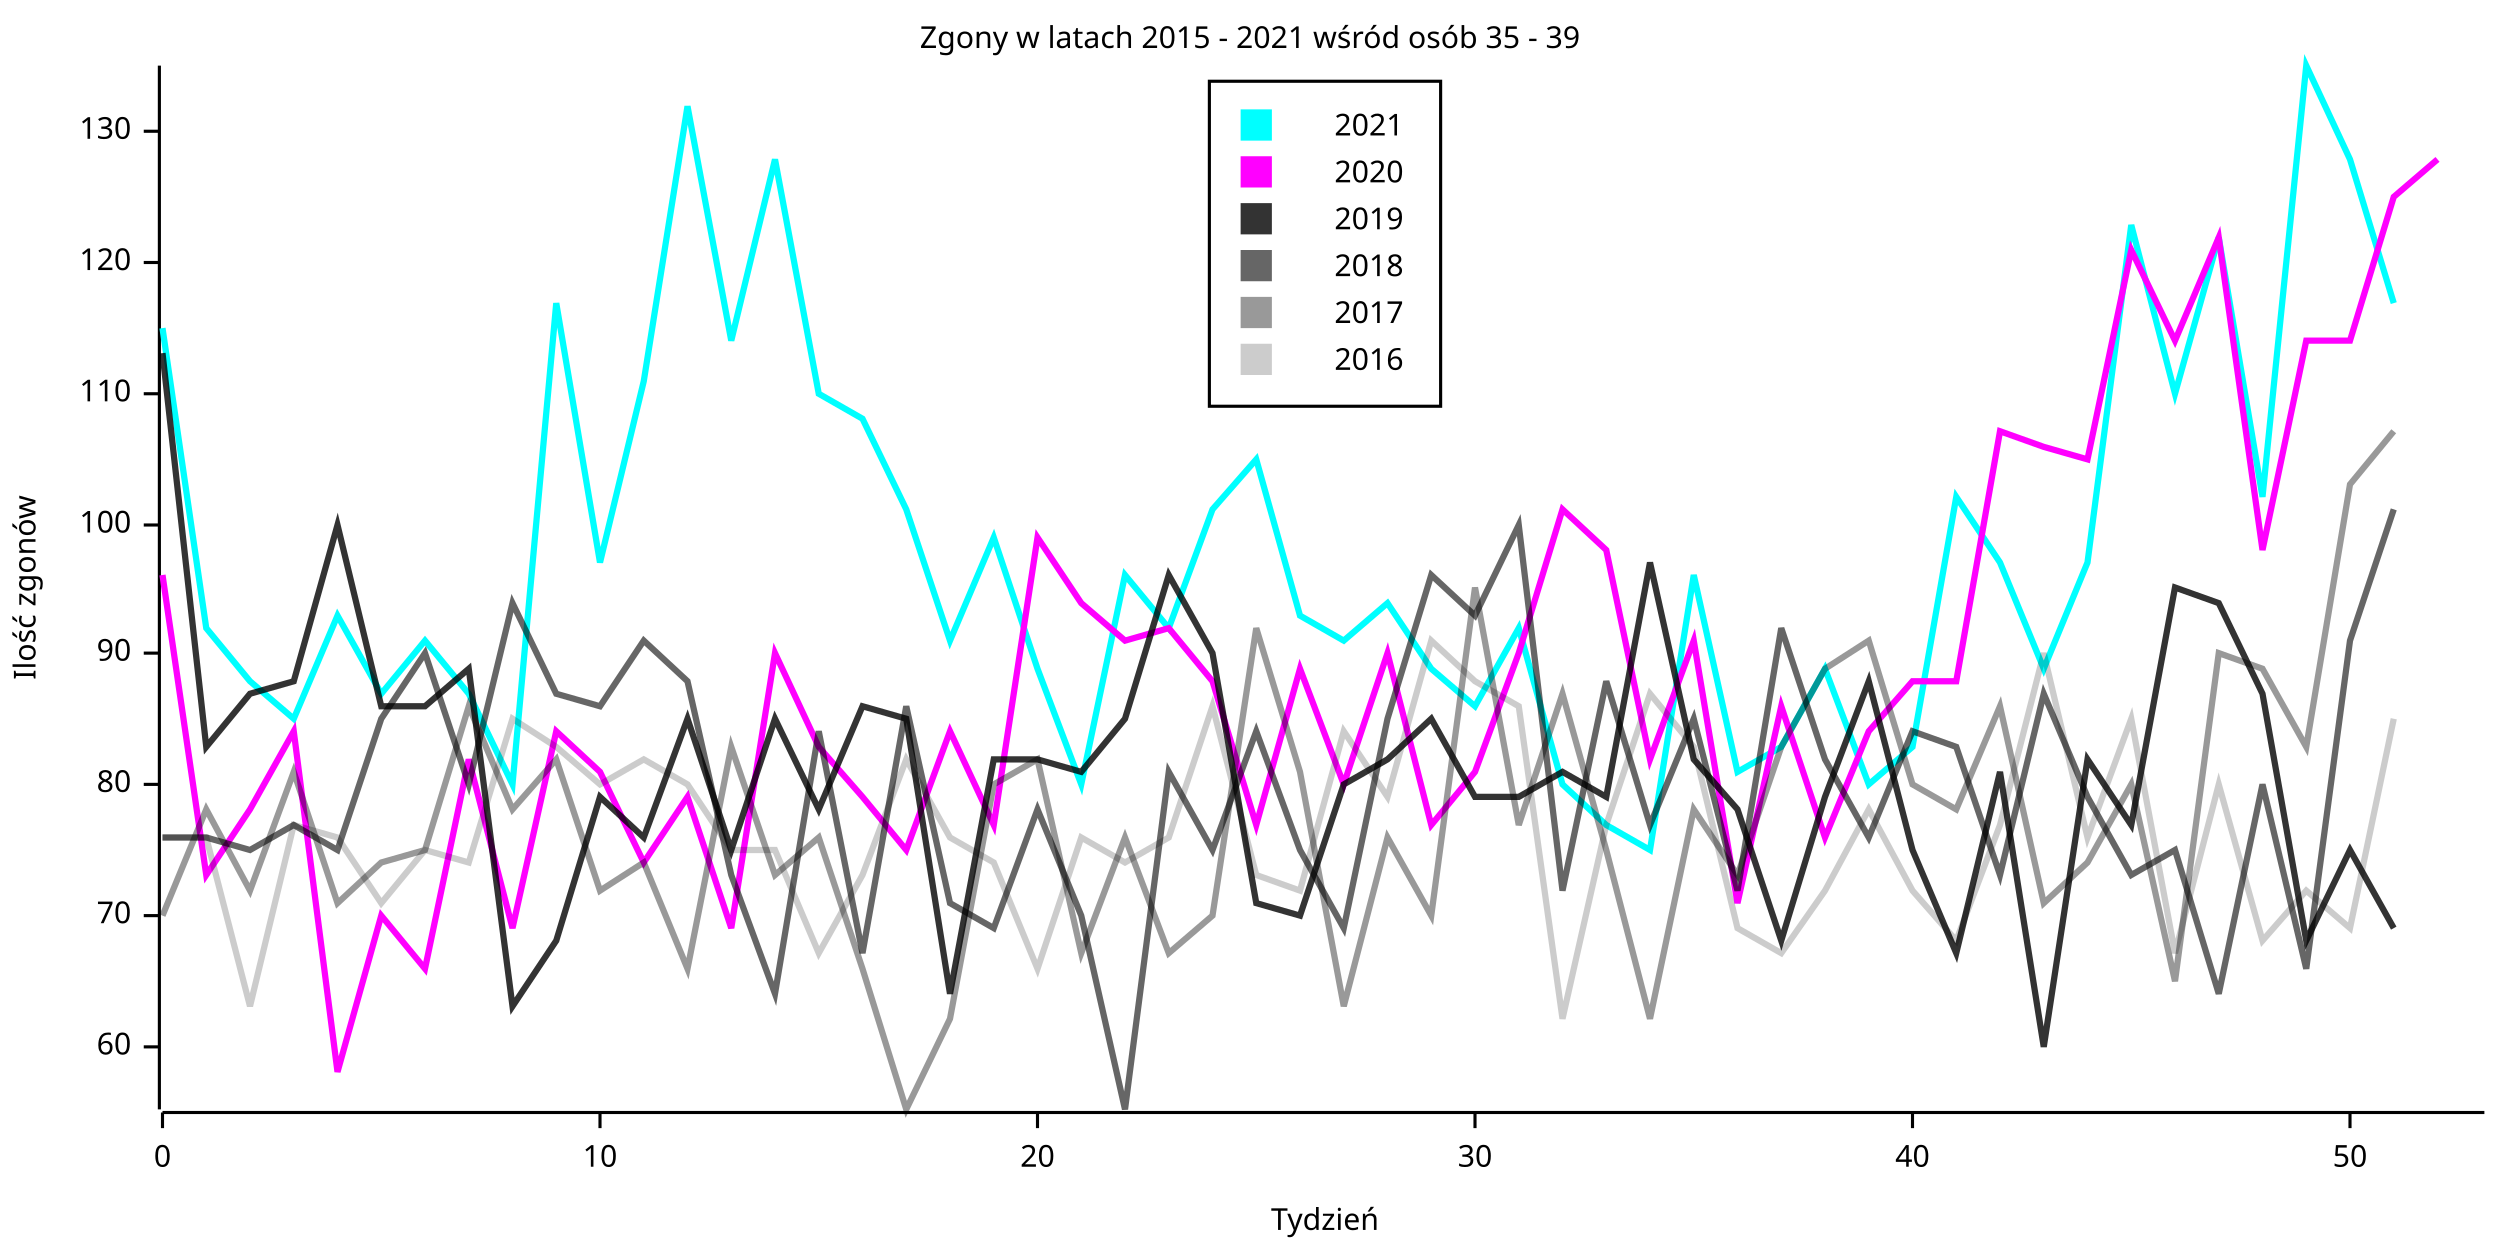
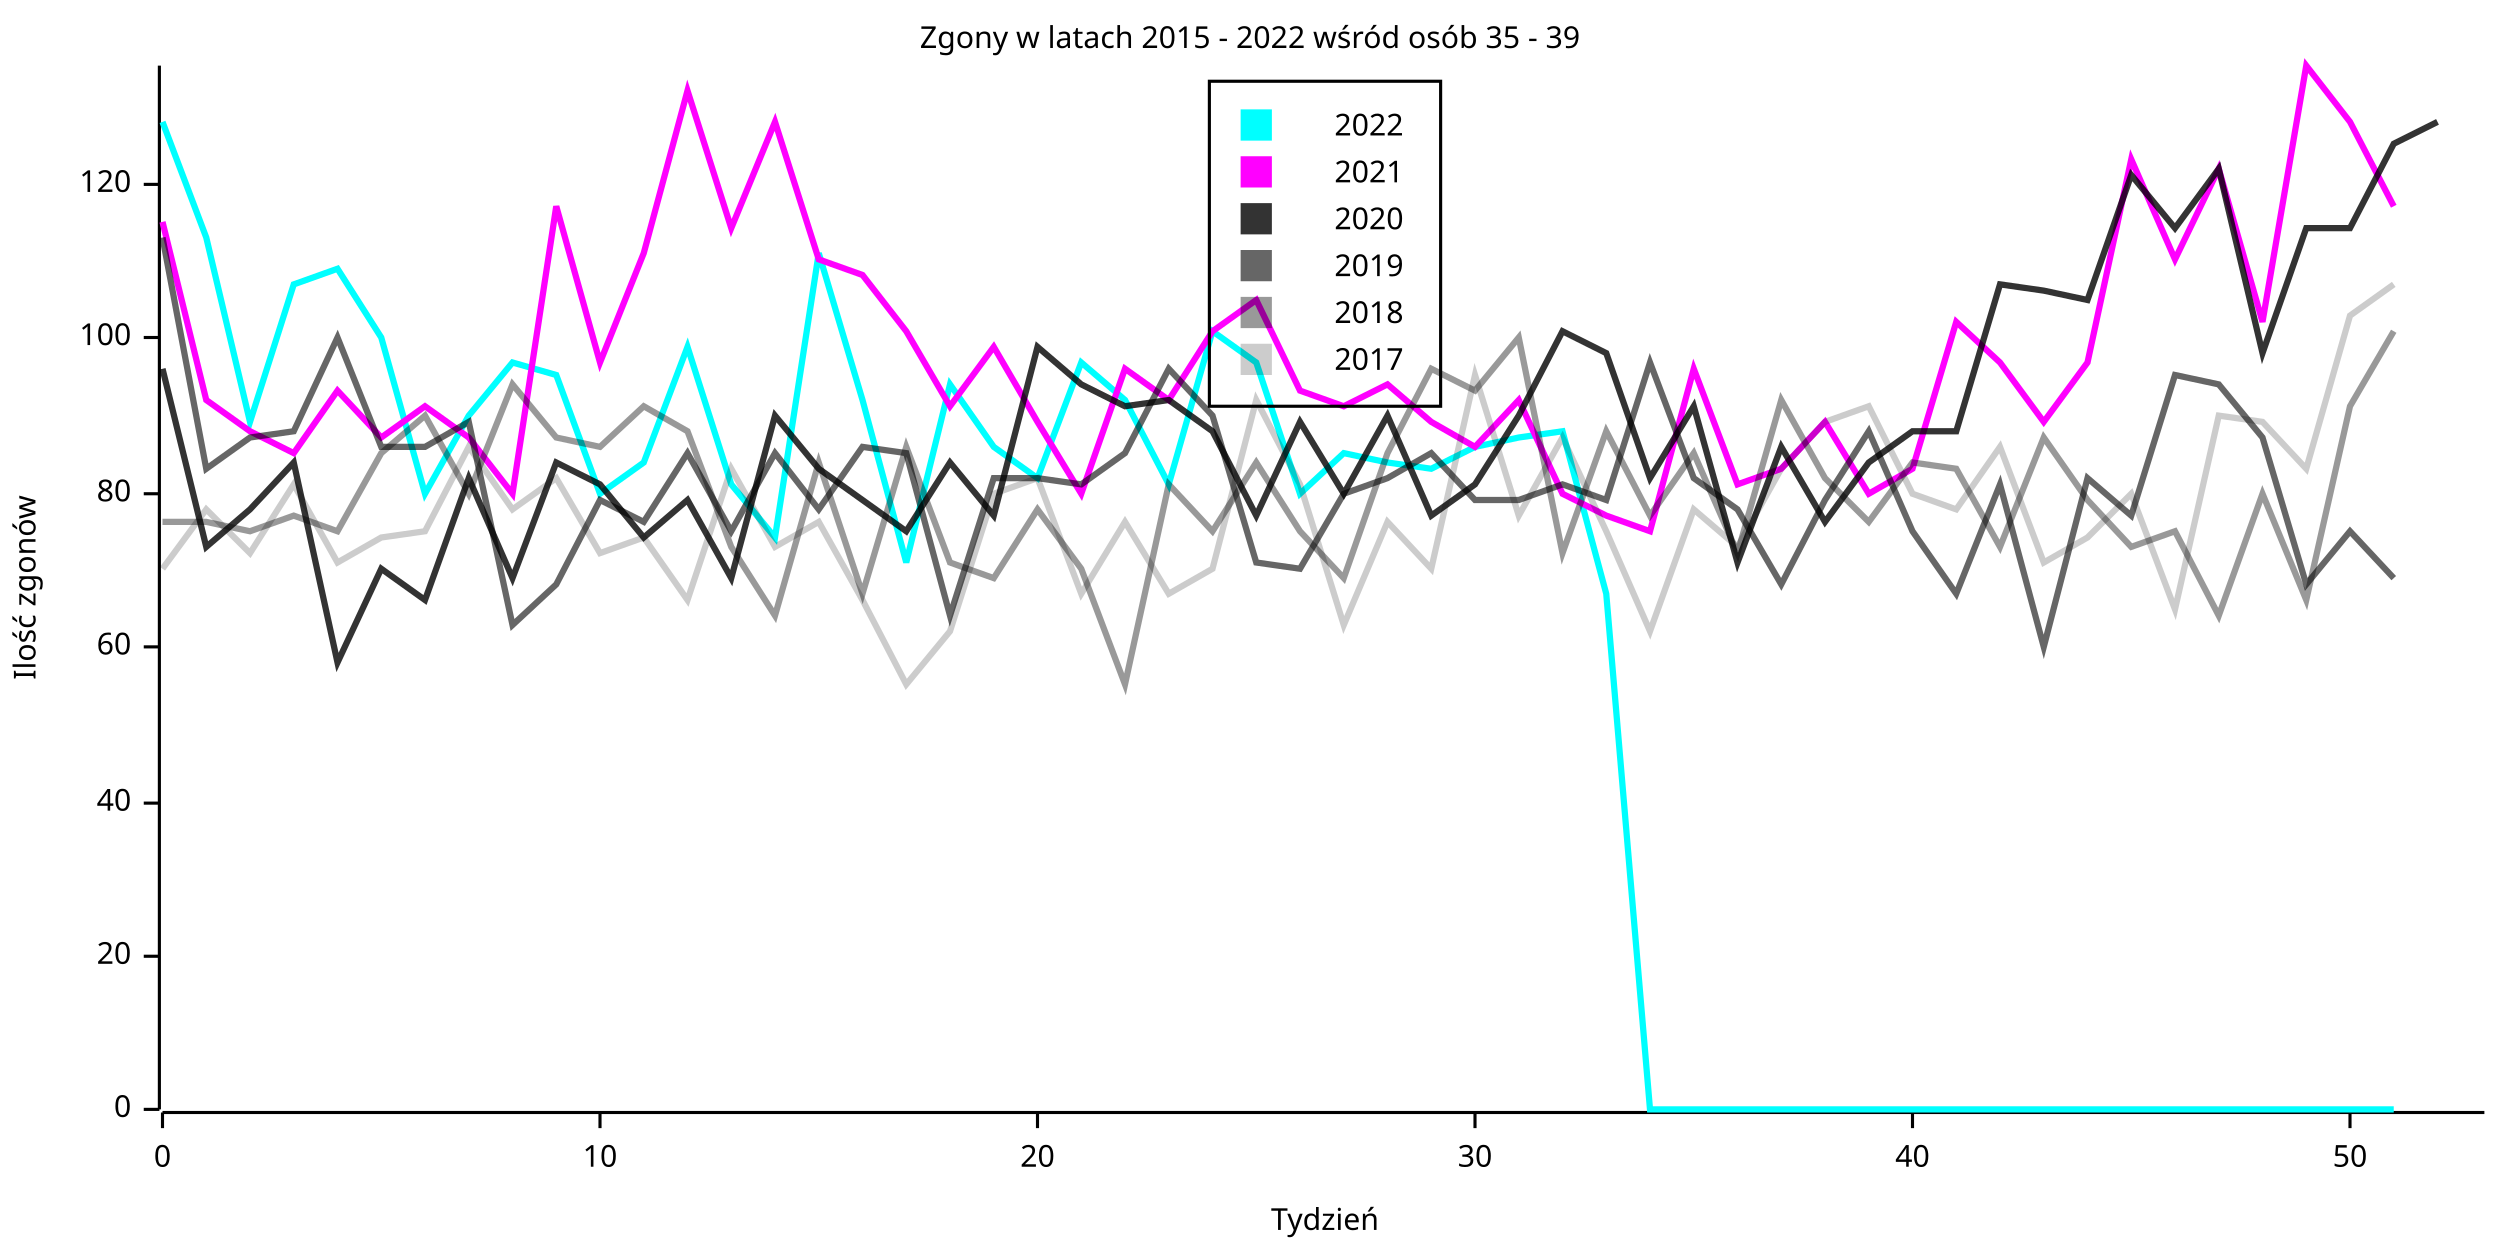
<svg xmlns="http://www.w3.org/2000/svg" width="800" height="400" viewBox="0 0 800 400">
  <rect x="0" y="0" width="800" height="400" opacity="1" fill="#FFFFFF" stroke="none" />
  <text x="400" y="8" dy="0.76em" text-anchor="middle" font-family="sans-serif" font-size="9.677" opacity="1" fill="#000000">
- Zgony w latach 2015 - 2021 wśród osób 35 - 39
+ Zgony w latach 2015 - 2022 wśród osób 35 - 39
</text>
  <text x="4" y="188" dy="0.76em" text-anchor="middle" font-family="sans-serif" font-size="9.677" opacity="1" fill="#000000" transform="rotate(270, 4, 188)">
Ilość zgonów
</text>
  <text x="424" y="396" dy="-0.5ex" text-anchor="middle" font-family="sans-serif" font-size="9.677" opacity="1" fill="#000000">
Tydzień
</text>
  <polyline fill="none" opacity="1" stroke="#000000" stroke-width="1" points="51,21 51,355 " />
-   <text x="42" y="335" dy="0.5ex" text-anchor="end" font-family="sans-serif" font-size="9.677" opacity="1" fill="#000000">
+   <text x="42" y="355" dy="0.5ex" text-anchor="end" font-family="sans-serif" font-size="9.677" opacity="1" fill="#000000">
+ 0
+ </text>
+   <polyline fill="none" opacity="1" stroke="#000000" stroke-width="1" points="46,355 51,355 " />
+   <text x="42" y="306" dy="0.5ex" text-anchor="end" font-family="sans-serif" font-size="9.677" opacity="1" fill="#000000">
+ 20
+ </text>
+   <polyline fill="none" opacity="1" stroke="#000000" stroke-width="1" points="46,306 51,306 " />
+   <text x="42" y="257" dy="0.5ex" text-anchor="end" font-family="sans-serif" font-size="9.677" opacity="1" fill="#000000">
+ 40
+ </text>
+   <polyline fill="none" opacity="1" stroke="#000000" stroke-width="1" points="46,257 51,257 " />
+   <text x="42" y="207" dy="0.5ex" text-anchor="end" font-family="sans-serif" font-size="9.677" opacity="1" fill="#000000">
60
</text>
-   <polyline fill="none" opacity="1" stroke="#000000" stroke-width="1" points="46,335 51,335 " />
-   <text x="42" y="293" dy="0.5ex" text-anchor="end" font-family="sans-serif" font-size="9.677" opacity="1" fill="#000000">
- 70
- </text>
-   <polyline fill="none" opacity="1" stroke="#000000" stroke-width="1" points="46,293 51,293 " />
-   <text x="42" y="251" dy="0.5ex" text-anchor="end" font-family="sans-serif" font-size="9.677" opacity="1" fill="#000000">
+   <polyline fill="none" opacity="1" stroke="#000000" stroke-width="1" points="46,207 51,207 " />
+   <text x="42" y="158" dy="0.5ex" text-anchor="end" font-family="sans-serif" font-size="9.677" opacity="1" fill="#000000">
80
</text>
-   <polyline fill="none" opacity="1" stroke="#000000" stroke-width="1" points="46,251 51,251 " />
-   <text x="42" y="209" dy="0.5ex" text-anchor="end" font-family="sans-serif" font-size="9.677" opacity="1" fill="#000000">
- 90
- </text>
-   <polyline fill="none" opacity="1" stroke="#000000" stroke-width="1" points="46,209 51,209 " />
-   <text x="42" y="168" dy="0.5ex" text-anchor="end" font-family="sans-serif" font-size="9.677" opacity="1" fill="#000000">
+   <polyline fill="none" opacity="1" stroke="#000000" stroke-width="1" points="46,158 51,158 " />
+   <text x="42" y="108" dy="0.5ex" text-anchor="end" font-family="sans-serif" font-size="9.677" opacity="1" fill="#000000">
100
</text>
-   <polyline fill="none" opacity="1" stroke="#000000" stroke-width="1" points="46,168 51,168 " />
-   <text x="42" y="126" dy="0.5ex" text-anchor="end" font-family="sans-serif" font-size="9.677" opacity="1" fill="#000000">
- 110
- </text>
-   <polyline fill="none" opacity="1" stroke="#000000" stroke-width="1" points="46,126 51,126 " />
-   <text x="42" y="84" dy="0.5ex" text-anchor="end" font-family="sans-serif" font-size="9.677" opacity="1" fill="#000000">
+   <polyline fill="none" opacity="1" stroke="#000000" stroke-width="1" points="46,108 51,108 " />
+   <text x="42" y="59" dy="0.5ex" text-anchor="end" font-family="sans-serif" font-size="9.677" opacity="1" fill="#000000">
120
</text>
-   <polyline fill="none" opacity="1" stroke="#000000" stroke-width="1" points="46,84 51,84 " />
-   <text x="42" y="42" dy="0.5ex" text-anchor="end" font-family="sans-serif" font-size="9.677" opacity="1" fill="#000000">
- 130
- </text>
-   <polyline fill="none" opacity="1" stroke="#000000" stroke-width="1" points="46,42 51,42 " />
+   <polyline fill="none" opacity="1" stroke="#000000" stroke-width="1" points="46,59 51,59 " />
  <polyline fill="none" opacity="1" stroke="#000000" stroke-width="1" points="52,356 795,356 " />
  <text x="52" y="366" dy="0.76em" text-anchor="middle" font-family="sans-serif" font-size="9.677" opacity="1" fill="#000000">
0
</text>
  <polyline fill="none" opacity="1" stroke="#000000" stroke-width="1" points="52,356 52,361 " />
  <text x="192" y="366" dy="0.76em" text-anchor="middle" font-family="sans-serif" font-size="9.677" opacity="1" fill="#000000">
10
</text>
  <polyline fill="none" opacity="1" stroke="#000000" stroke-width="1" points="192,356 192,361 " />
  <text x="332" y="366" dy="0.76em" text-anchor="middle" font-family="sans-serif" font-size="9.677" opacity="1" fill="#000000">
20
</text>
  <polyline fill="none" opacity="1" stroke="#000000" stroke-width="1" points="332,356 332,361 " />
  <text x="472" y="366" dy="0.76em" text-anchor="middle" font-family="sans-serif" font-size="9.677" opacity="1" fill="#000000">
30
</text>
  <polyline fill="none" opacity="1" stroke="#000000" stroke-width="1" points="472,356 472,361 " />
  <text x="612" y="366" dy="0.76em" text-anchor="middle" font-family="sans-serif" font-size="9.677" opacity="1" fill="#000000">
40
</text>
  <polyline fill="none" opacity="1" stroke="#000000" stroke-width="1" points="612,356 612,361 " />
  <text x="752" y="366" dy="0.76em" text-anchor="middle" font-family="sans-serif" font-size="9.677" opacity="1" fill="#000000">
50
</text>
  <polyline fill="none" opacity="1" stroke="#000000" stroke-width="1" points="752,356 752,361 " />
-   <polyline fill="none" opacity="1" stroke="#00FFFF" stroke-width="2" points="52,105 66,201 80,218 94,230 108,197 122,222 136,205 150,222 164,251 178,97 192,180 206,122 220,34 234,109 248,51 262,126 276,134 290,163 304,205 318,172 332,214 346,251 360,184 374,201 388,163 402,147 416,197 430,205 444,193 458,214 472,226 486,201 500,251 514,264 528,272 542,184 556,247 570,239 584,214 598,251 612,239 626,159 640,180 654,214 668,180 682,72 696,126 710,76 724,159 738,21 752,51 766,97 " />
-   <polyline fill="none" opacity="1" stroke="#FF00FF" stroke-width="2" points="52,184 66,280 80,259 94,234 108,343 122,293 136,310 150,243 164,297 178,234 192,247 206,276 220,255 234,297 248,209 262,239 276,255 290,272 304,234 318,264 332,172 346,193 360,205 374,201 388,218 402,264 416,214 430,251 444,209 458,264 472,247 486,209 500,163 514,176 528,243 542,205 556,289 570,226 584,268 598,234 612,218 626,218 640,138 654,143 668,147 682,80 696,109 710,76 724,176 738,109 752,109 766,63 780,51 " />
-   <polyline fill="none" opacity="0.8" stroke="#000000" stroke-width="2" points="52,113 66,239 80,222 94,218 108,168 122,226 136,226 150,214 164,322 178,301 192,255 206,268 220,230 234,272 248,230 262,259 276,226 290,230 304,318 318,243 332,243 346,247 360,230 374,184 388,209 402,289 416,293 430,251 444,243 458,230 472,255 486,255 500,247 514,255 528,180 542,243 556,259 570,301 584,255 598,218 612,272 626,305 640,247 654,335 668,243 682,264 696,188 710,193 724,222 738,301 752,272 766,297 " />
-   <polyline fill="none" opacity="0.6" stroke="#000000" stroke-width="2" points="52,268 66,268 80,272 94,264 108,272 122,230 136,209 150,251 164,193 178,222 192,226 206,205 220,218 234,280 248,318 262,234 276,305 290,226 304,289 318,297 332,259 346,293 360,355 374,247 388,272 402,234 416,272 430,297 444,230 458,184 472,197 486,168 500,285 514,218 528,264 542,230 556,285 570,201 584,243 598,268 612,234 626,239 640,280 654,222 668,255 682,280 696,272 710,318 724,251 738,310 752,205 766,163 " />
-   <polyline fill="none" opacity="0.4" stroke="#000000" stroke-width="2" points="52,293 66,259 80,285 94,247 108,289 122,276 136,272 150,226 164,259 178,243 192,285 206,276 220,310 234,239 248,280 262,268 276,310 290,355 304,326 318,251 332,243 346,305 360,268 374,305 388,293 402,201 416,247 430,322 444,268 458,293 472,188 486,264 500,222 514,272 528,326 542,259 556,280 570,239 584,214 598,205 612,251 626,259 640,226 654,289 668,276 682,251 696,314 710,209 724,214 738,239 752,155 766,138 " />
-   <polyline fill="none" opacity="0.2" stroke="#000000" stroke-width="2" points="52,268 66,268 80,322 94,264 108,268 122,289 136,272 150,276 164,230 178,239 192,251 206,243 220,251 234,272 248,272 262,305 276,280 290,243 304,268 318,276 332,310 346,268 360,276 374,268 388,226 402,280 416,285 430,234 444,255 458,205 472,218 486,226 500,326 514,264 528,222 542,239 556,297 570,305 584,285 598,259 612,285 626,301 640,264 654,209 668,268 682,230 696,305 710,251 724,301 738,285 752,297 766,230 " />
+   <polyline fill="none" opacity="1" stroke="#00FFFF" stroke-width="2" points="52,39 66,76 80,135 94,91 108,86 122,108 136,158 150,133 164,116 178,120 192,158 206,148 220,111 234,155 248,172 262,81 276,128 290,180 304,123 318,143 332,153 346,116 360,128 374,155 388,106 402,116 416,158 430,145 444,148 458,150 472,143 486,140 500,138 514,190 528,355 542,355 556,355 570,355 584,355 598,355 612,355 626,355 640,355 654,355 668,355 682,355 696,355 710,355 724,355 738,355 752,355 766,355 " />
+   <polyline fill="none" opacity="1" stroke="#FF00FF" stroke-width="2" points="52,71 66,128 80,138 94,145 108,125 122,140 136,130 150,140 164,158 178,66 192,116 206,81 220,29 234,73 248,39 262,83 276,88 290,106 304,130 318,111 332,135 346,158 360,118 374,128 388,106 402,96 416,125 430,130 444,123 458,135 472,143 486,128 500,158 514,165 528,170 542,118 556,155 570,150 584,135 598,158 612,150 626,103 640,116 654,135 668,116 682,51 696,83 710,54 724,103 738,21 752,39 766,66 " />
+   <polyline fill="none" opacity="0.8" stroke="#000000" stroke-width="2" points="52,118 66,175 80,163 94,148 108,212 122,182 136,192 150,153 164,185 178,148 192,155 206,172 220,160 234,185 248,133 262,150 276,160 290,170 304,148 318,165 332,111 346,123 360,130 374,128 388,138 402,165 416,135 430,158 444,133 458,165 472,155 486,133 500,106 514,113 528,153 542,130 556,180 570,143 584,167 598,148 612,138 626,138 640,91 654,93 668,96 682,56 696,73 710,54 724,113 738,73 752,73 766,46 780,39 " />
+   <polyline fill="none" opacity="0.6" stroke="#000000" stroke-width="2" points="52,76 66,150 80,140 94,138 108,108 122,143 136,143 150,135 164,200 178,187 192,160 206,167 220,145 234,170 248,145 262,163 276,143 290,145 304,197 318,153 332,153 346,155 360,145 374,118 388,133 402,180 416,182 430,158 444,153 458,145 472,160 486,160 500,155 514,160 528,116 542,153 556,163 570,187 584,160 598,138 612,170 626,190 640,155 654,207 668,153 682,165 696,120 710,123 724,140 738,187 752,170 766,185 " />
+   <polyline fill="none" opacity="0.4" stroke="#000000" stroke-width="2" points="52,167 66,167 80,170 94,165 108,170 122,145 136,133 150,158 164,123 178,140 192,143 206,130 220,138 234,175 248,197 262,148 276,190 290,143 304,180 318,185 332,163 346,182 360,219 374,155 388,170 402,148 416,170 430,185 444,145 458,118 472,125 486,108 500,177 514,138 528,165 542,145 556,177 570,128 584,153 598,167 612,148 626,150 640,175 654,140 668,160 682,175 696,170 710,197 724,158 738,192 752,130 766,106 " />
+   <polyline fill="none" opacity="0.2" stroke="#000000" stroke-width="2" points="52,182 66,163 80,177 94,155 108,180 122,172 136,170 150,143 164,163 178,153 192,177 206,172 220,192 234,150 248,175 262,167 276,192 290,219 304,202 318,158 332,153 346,190 360,167 374,190 388,182 402,128 416,155 430,200 444,167 458,182 472,120 486,165 500,140 514,170 528,202 542,163 556,175 570,150 584,135 598,130 612,158 626,163 640,143 654,180 668,172 682,158 696,195 710,133 724,135 738,150 752,101 766,91 " />
  <rect x="387" y="26" width="74" height="104" opacity="1" fill="none" stroke="#000000" />
  <text x="427" y="36" dy="0.76em" text-anchor="start" font-family="sans-serif" font-size="9.677" opacity="1" fill="#000000">
+ 2022
+ </text>
+   <text x="427" y="51" dy="0.76em" text-anchor="start" font-family="sans-serif" font-size="9.677" opacity="1" fill="#000000">
2021
</text>
-   <text x="427" y="51" dy="0.76em" text-anchor="start" font-family="sans-serif" font-size="9.677" opacity="1" fill="#000000">
+   <text x="427" y="66" dy="0.76em" text-anchor="start" font-family="sans-serif" font-size="9.677" opacity="1" fill="#000000">
2020
</text>
-   <text x="427" y="66" dy="0.76em" text-anchor="start" font-family="sans-serif" font-size="9.677" opacity="1" fill="#000000">
+   <text x="427" y="81" dy="0.76em" text-anchor="start" font-family="sans-serif" font-size="9.677" opacity="1" fill="#000000">
2019
</text>
-   <text x="427" y="81" dy="0.76em" text-anchor="start" font-family="sans-serif" font-size="9.677" opacity="1" fill="#000000">
+   <text x="427" y="96" dy="0.76em" text-anchor="start" font-family="sans-serif" font-size="9.677" opacity="1" fill="#000000">
2018
</text>
-   <text x="427" y="96" dy="0.76em" text-anchor="start" font-family="sans-serif" font-size="9.677" opacity="1" fill="#000000">
+   <text x="427" y="111" dy="0.76em" text-anchor="start" font-family="sans-serif" font-size="9.677" opacity="1" fill="#000000">
2017
- </text>
-   <text x="427" y="111" dy="0.76em" text-anchor="start" font-family="sans-serif" font-size="9.677" opacity="1" fill="#000000">
- 2016
</text>
  <rect x="397" y="35" width="10" height="10" opacity="1" fill="#00FFFF" stroke="none" />
  <rect x="397" y="50" width="10" height="10" opacity="1" fill="#FF00FF" stroke="none" />
  <rect x="397" y="65" width="10" height="10" opacity="0.8" fill="#000000" stroke="none" />
  <rect x="397" y="80" width="10" height="10" opacity="0.6" fill="#000000" stroke="none" />
  <rect x="397" y="95" width="10" height="10" opacity="0.4" fill="#000000" stroke="none" />
  <rect x="397" y="110" width="10" height="10" opacity="0.2" fill="#000000" stroke="none" />
</svg>
